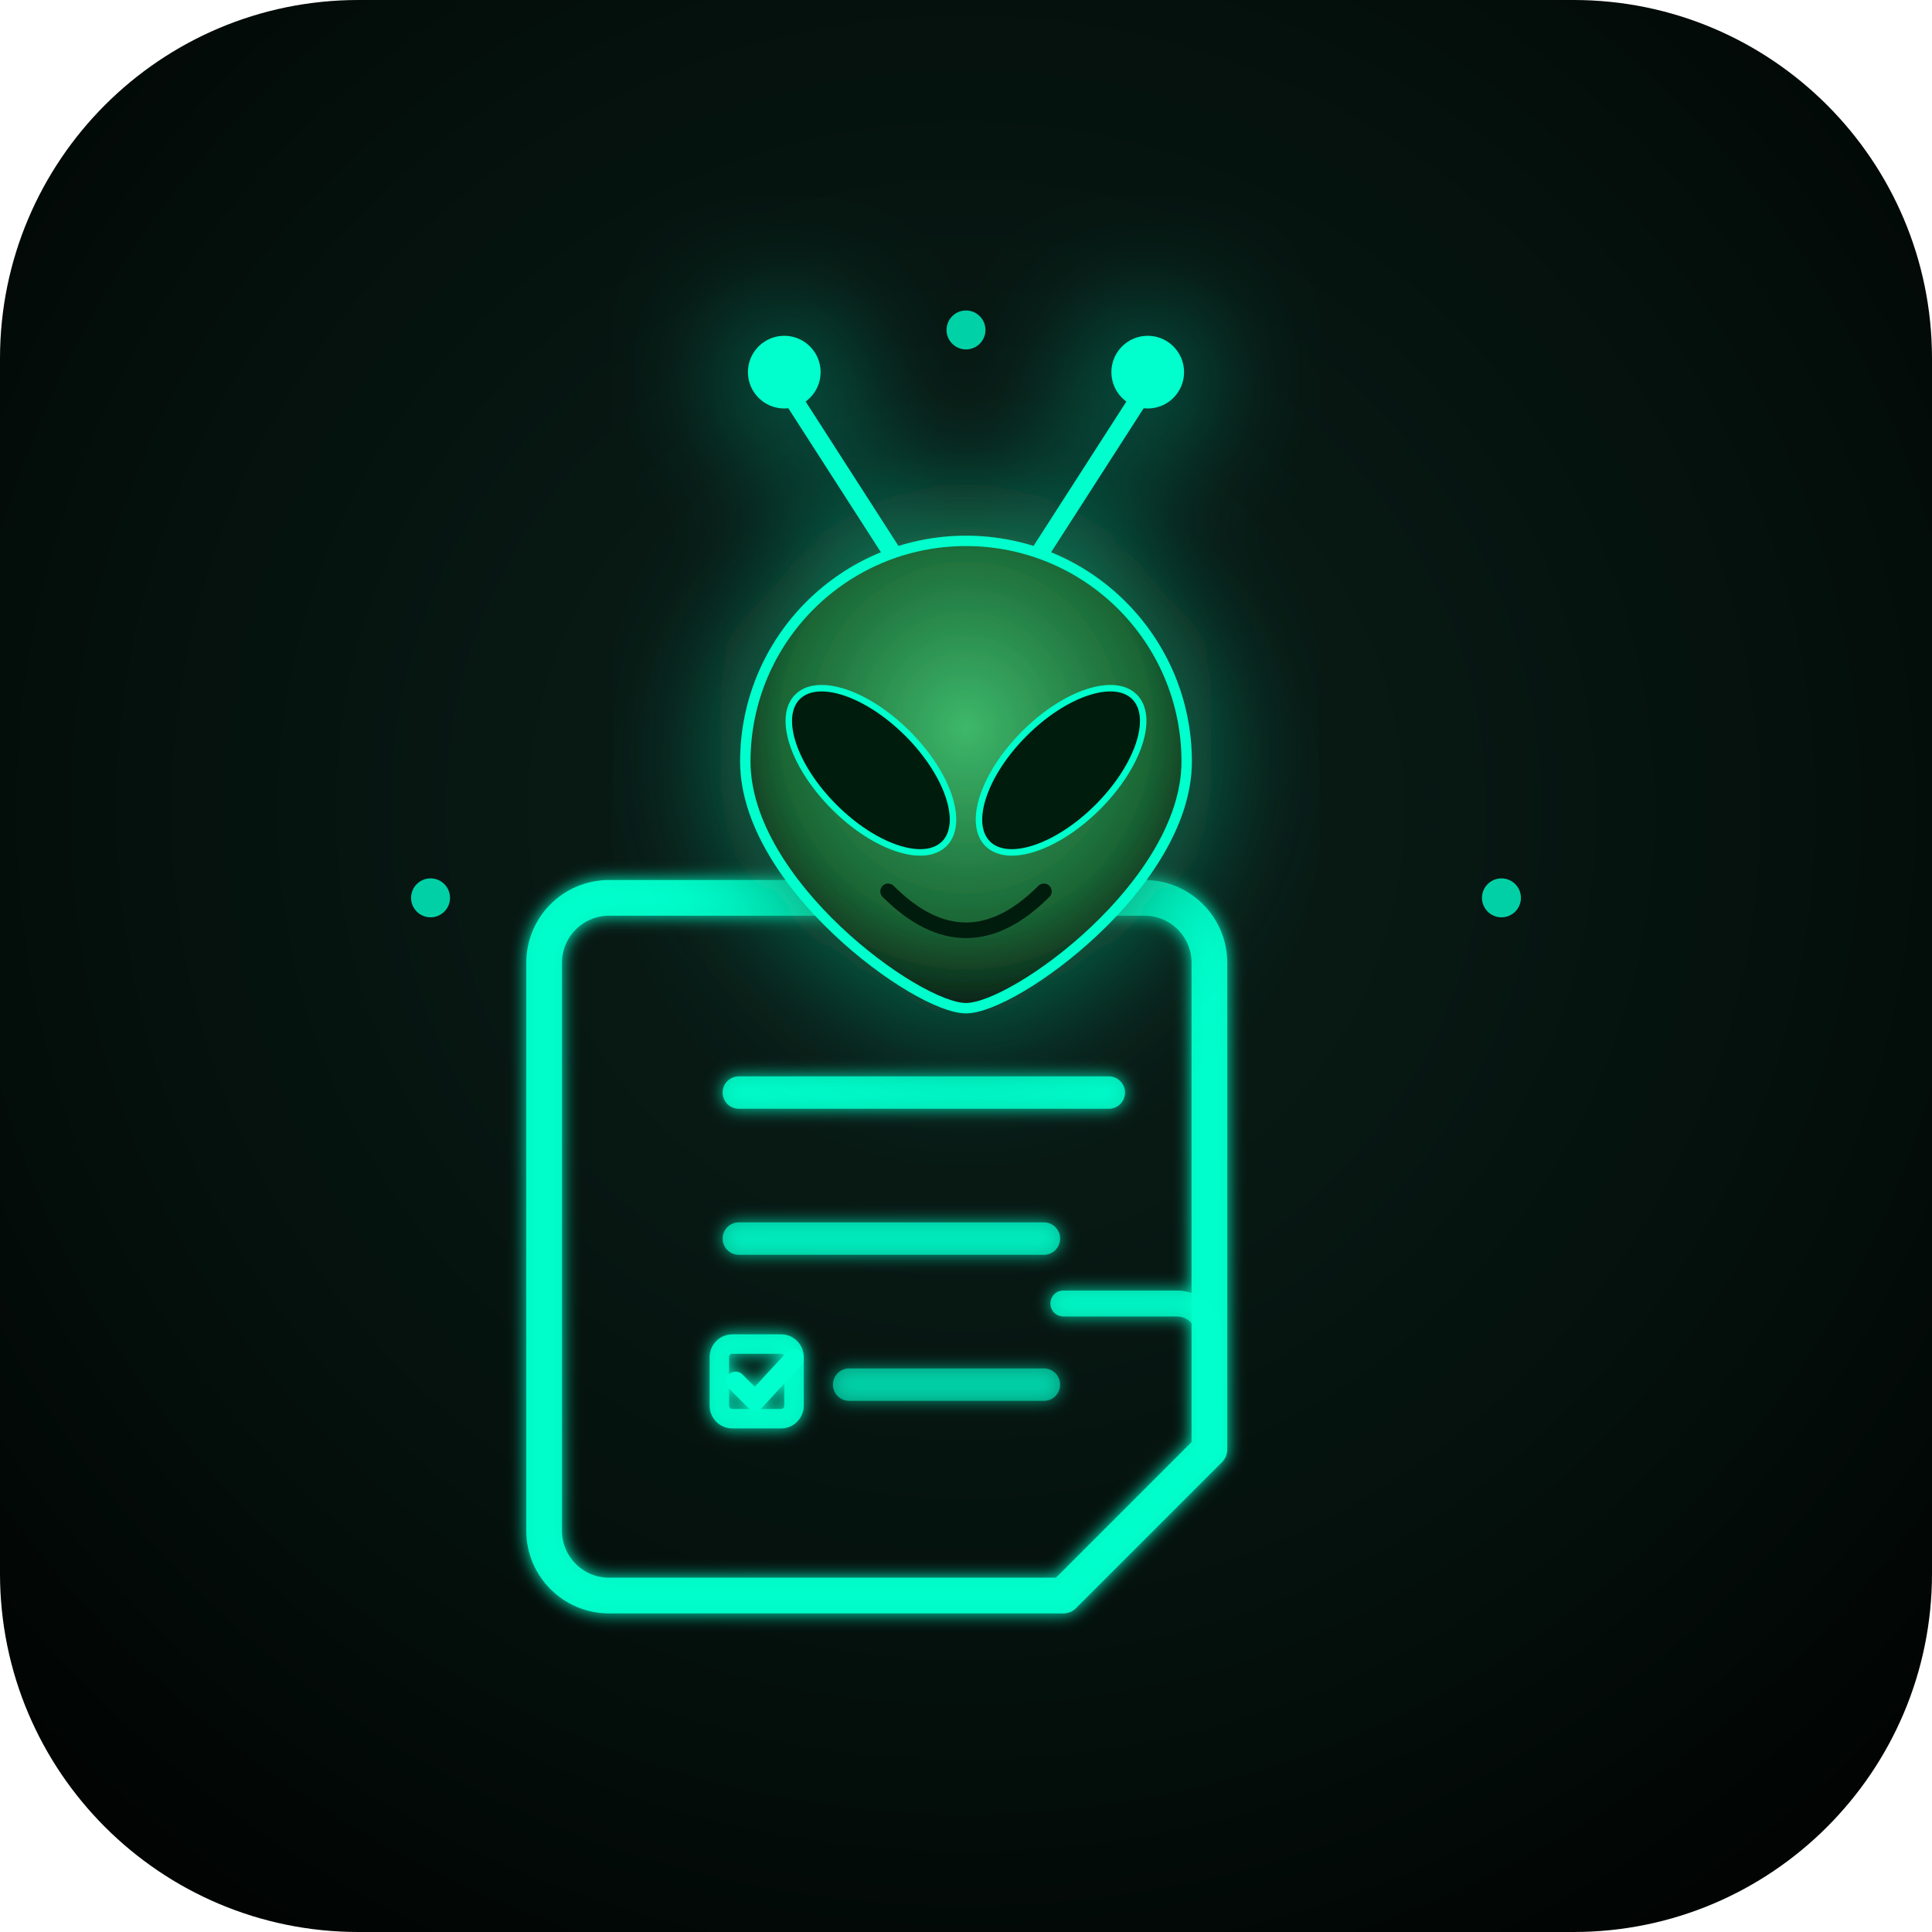
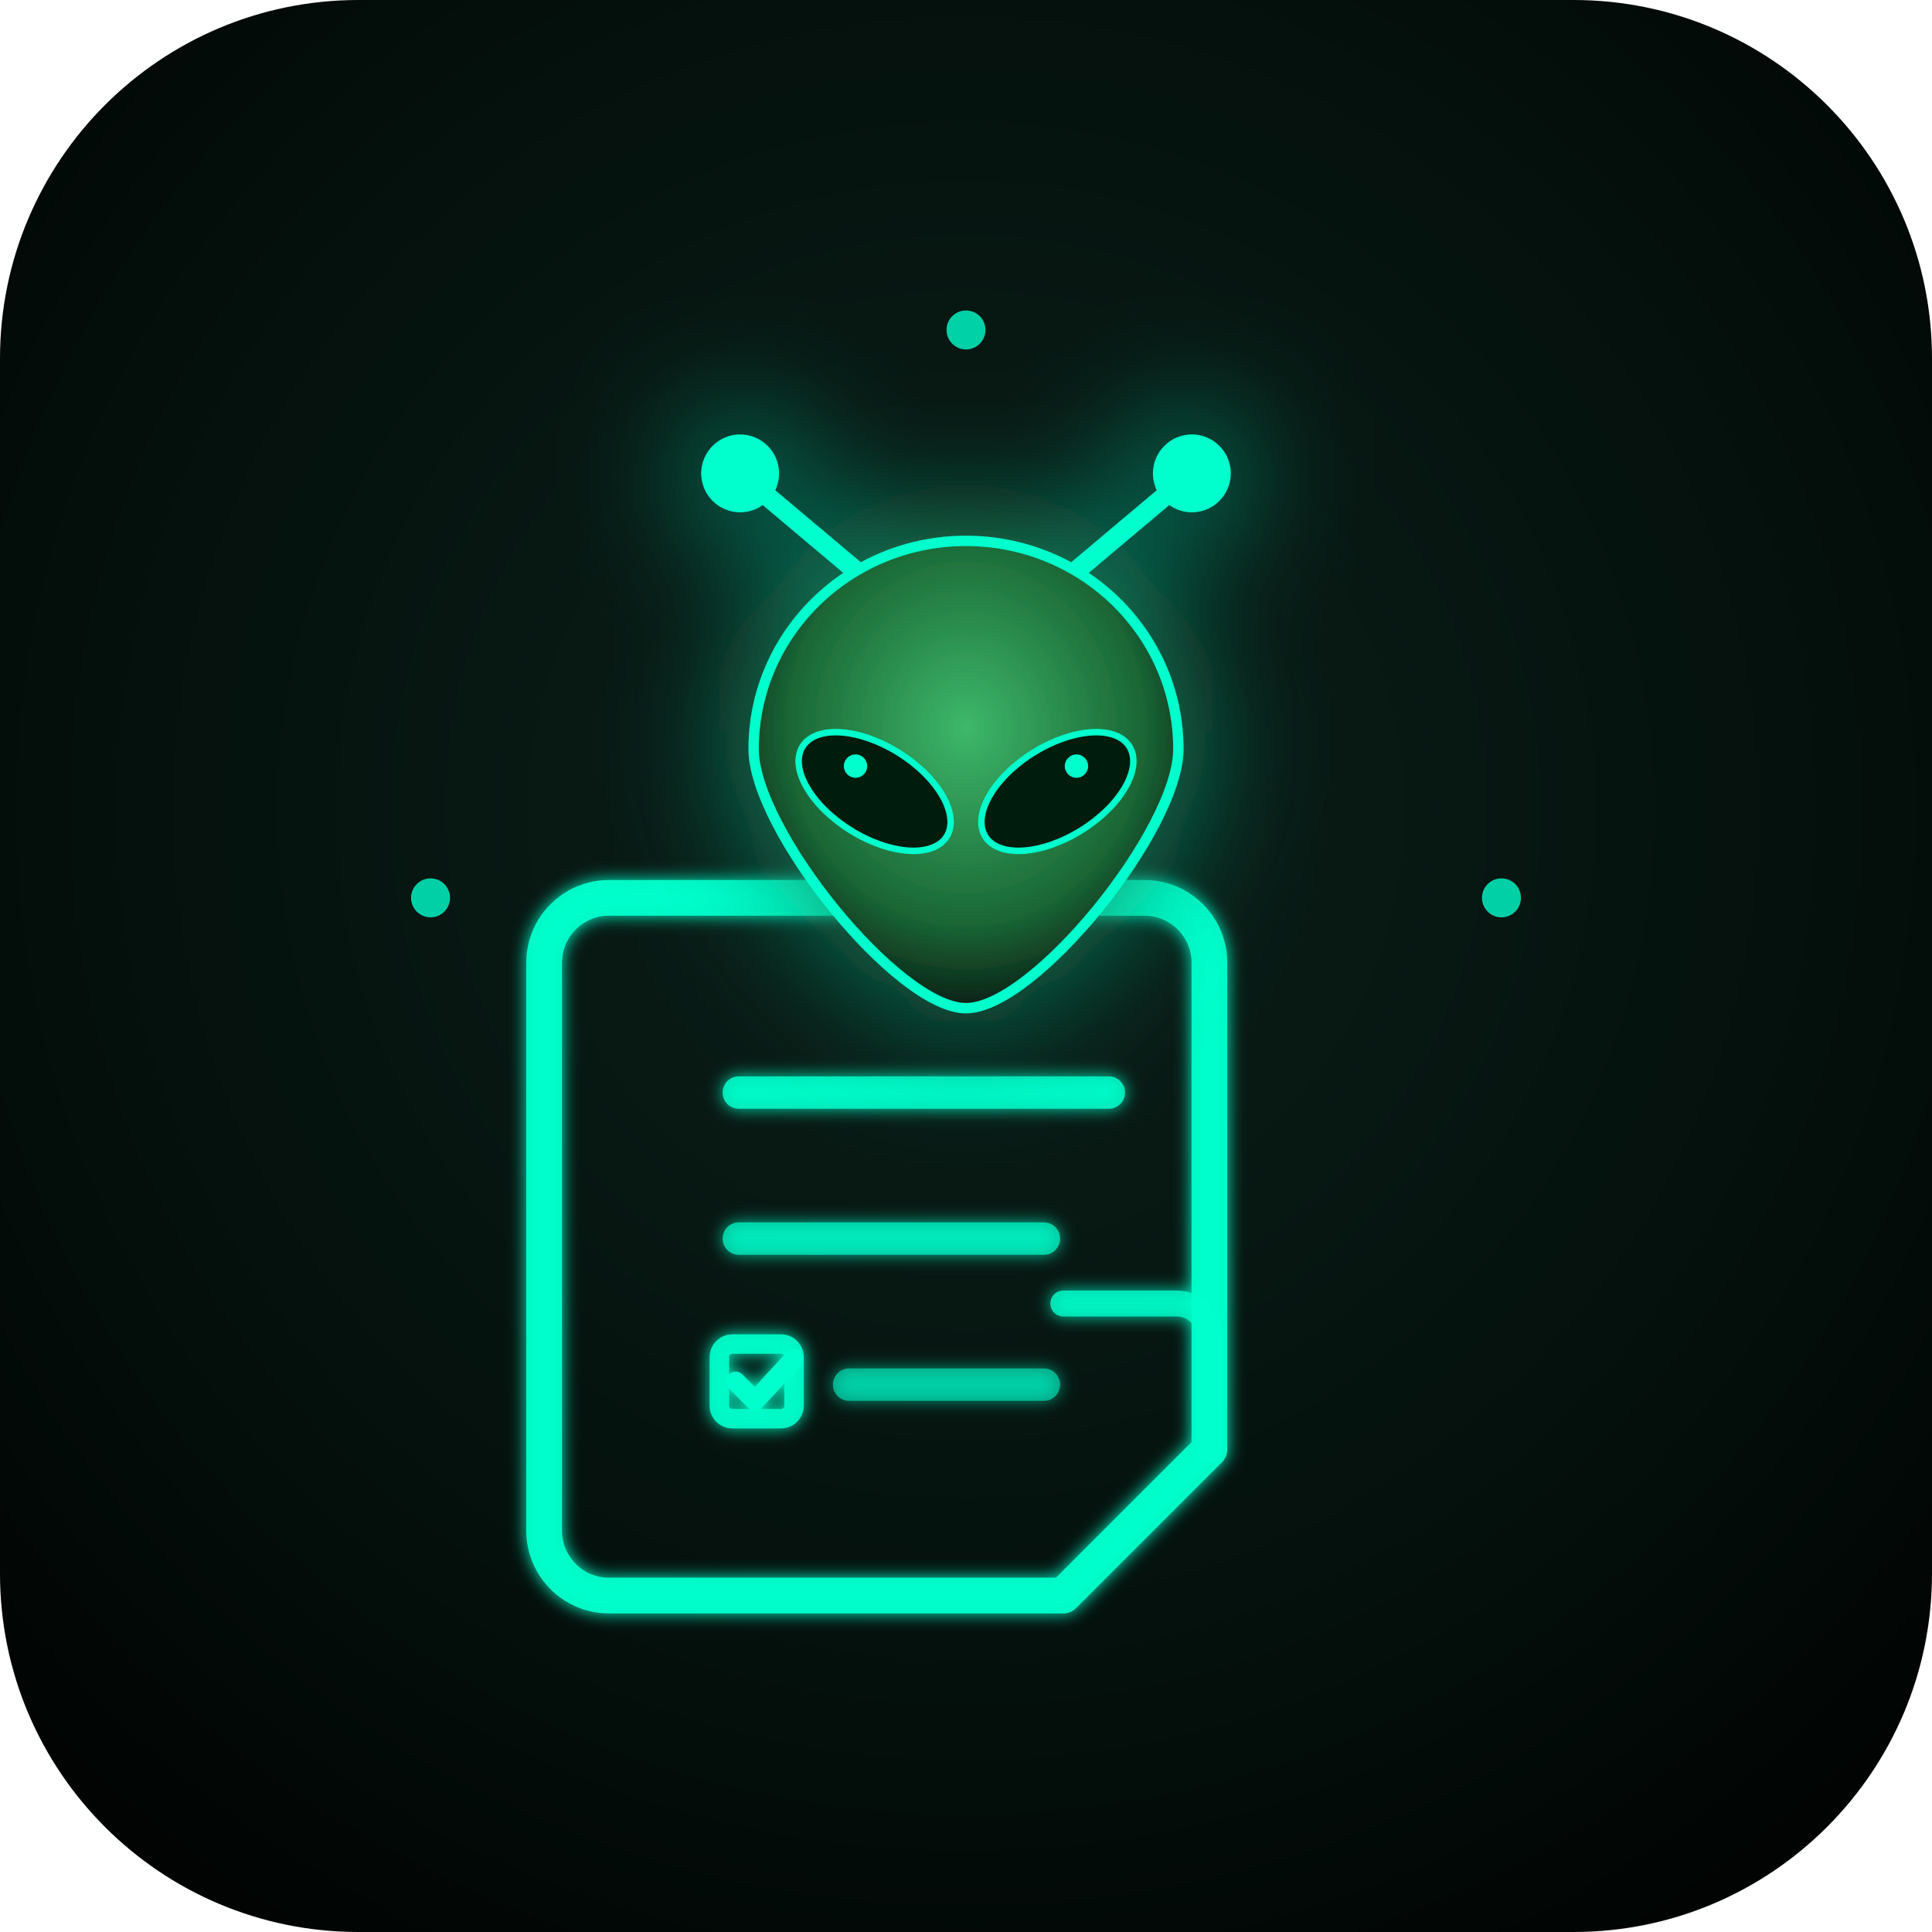
<svg xmlns="http://www.w3.org/2000/svg" viewBox="0 0 1024 1024">
  <defs>
    <radialGradient id="bg" cx="50%" cy="42%" r="75%">
      <stop offset="0%" stop-color="#0b201a" />
      <stop offset="60%" stop-color="#04100c" />
      <stop offset="100%" stop-color="#000000" />
    </radialGradient>
    <radialGradient id="head" cx="50%" cy="40%" r="60%">
      <stop offset="0%" stop-color="#3db86a" />
      <stop offset="70%" stop-color="#1a6635" />
      <stop offset="100%" stop-color="#0a2016" />
    </radialGradient>
    <filter id="glow" x="-30%" y="-30%" width="160%" height="160%">
      <feGaussianBlur stdDeviation="5" result="b" />
      <feMerge>
        <feMergeNode in="b" />
        <feMergeNode in="SourceGraphic" />
      </feMerge>
    </filter>
  </defs>
  <rect width="1024" height="1024" rx="190" fill="url(#bg)" />
  <g transform="translate(512,512) scale(0.86) translate(-512,-512)">
    <g filter="url(#glow)" fill="none" stroke="#00ffcc" stroke-linecap="round" stroke-linejoin="round">
      <path d="M292 470 h330 a40 40 0 0 1 40 40 v300 l-90 90 h-280 a40 40 0 0 1 -40 -40 v-350 a40 40 0 0 1 40 -40 z" stroke-width="22" opacity="0.95" />
      <path d="M662 810 v-70 a20 20 0 0 0 -20 -20 h-70" stroke-width="16" opacity="0.8" />
      <path d="M372 590 H 600" stroke-width="20" opacity="0.85" />
      <path d="M372 680 H 560" stroke-width="20" opacity="0.7" />
      <rect x="360" y="745" width="46" height="46" rx="8" stroke-width="12" opacity="0.9" />
      <path d="M370 768 l12 12 24-26" stroke-width="12" />
      <path d="M440 770 H 560" stroke-width="20" opacity="0.55" />
    </g>
    <g fill="#00ffcc" opacity="0.8">
      <circle cx="512" cy="120" r="12" />
      <circle cx="182" cy="470" r="12" />
      <circle cx="842" cy="470" r="12" />
    </g>
    <g transform="translate(368,250) scale(8)" filter="url(#glow)">
-       <line x1="13" y1="2" x2="4" y2="-12" stroke="#00ffcc" stroke-width="1.4" stroke-linecap="round" />
-       <circle cx="4" cy="-13" r="2.8" fill="#00ffcc" />
-       <line x1="23" y1="2" x2="32" y2="-12" stroke="#00ffcc" stroke-width="1.4" stroke-linecap="round" />
-       <circle cx="32" cy="-13" r="2.8" fill="#00ffcc" />
-       <path fill="url(#head)" stroke="#00ffcc" stroke-width="0.8" d="M35 17c0 9.389-13.223 19-17 19-3.778 0-17-9.611-17-19S8.611 0 18 0s17 7.611 17 17z" />
-       <path fill="#001a0e" stroke="#00ffcc" stroke-width="0.5" d="M13.503 14.845c3.124 3.124 4.39 6.923 2.828 8.485-1.562 1.562-5.361.297-8.485-2.828-3.125-3.124-4.391-6.923-2.828-8.485s5.361-.296 8.485 2.828zm8.994 0c-3.124 3.124-4.39 6.923-2.828 8.485 1.562 1.562 5.361.297 8.485-2.828 3.125-3.125 4.391-6.923 2.828-8.485-1.562-1.562-5.361-.297-8.485 2.828z" />
-       <path fill="none" stroke="#001a0e" stroke-width="1.2" stroke-linecap="round" d="M12 27 Q18 33 24 27" />
+       <line x1="10.32" y1="2.98" x2="0.6" y2="-5.2" stroke="#00ffcc" stroke-width="1.5" stroke-linecap="round" />
+       <circle cx="0.6" cy="-5.2" r="3" fill="#00ffcc" />
+       <line x1="25.68" y1="2.98" x2="35.4" y2="-5.2" stroke="#00ffcc" stroke-width="1.5" stroke-linecap="round" />
+       <circle cx="35.4" cy="-5.2" r="3" fill="#00ffcc" />
+       <path fill="url(#head)" stroke="#00ffcc" stroke-width="0.8" d="M1.64 16.04A16.36 16.04 0 0 1 34.36 16.04C34.36 22.24 23.25 36 18 36C12.75 36 1.64 22.24 1.64 16.04Z" />
+       <path fill="#001a0e" stroke="#00ffcc" stroke-width="0.5" d="M5.41 15.84A6.55 3.52 32 0 0 9.1 22.29A6.55 3.52 32 0 0 16.51 22.78A6.55 3.52 32 0 0 12.83 16.33A6.55 3.52 32 0 0 5.41 15.84ZM19.49 22.78A6.55 3.52 -32 0 0 26.9 22.29A6.55 3.52 -32 0 0 30.59 15.84A6.55 3.52 -32 0 0 23.17 16.33A6.55 3.52 -32 0 0 19.49 22.78Z" />
+       <circle cx="9.49" cy="17.35" r="0.9" fill="#00ffcc" />
+       <circle cx="26.51" cy="17.35" r="0.9" fill="#00ffcc" />
    </g>
  </g>
</svg>
